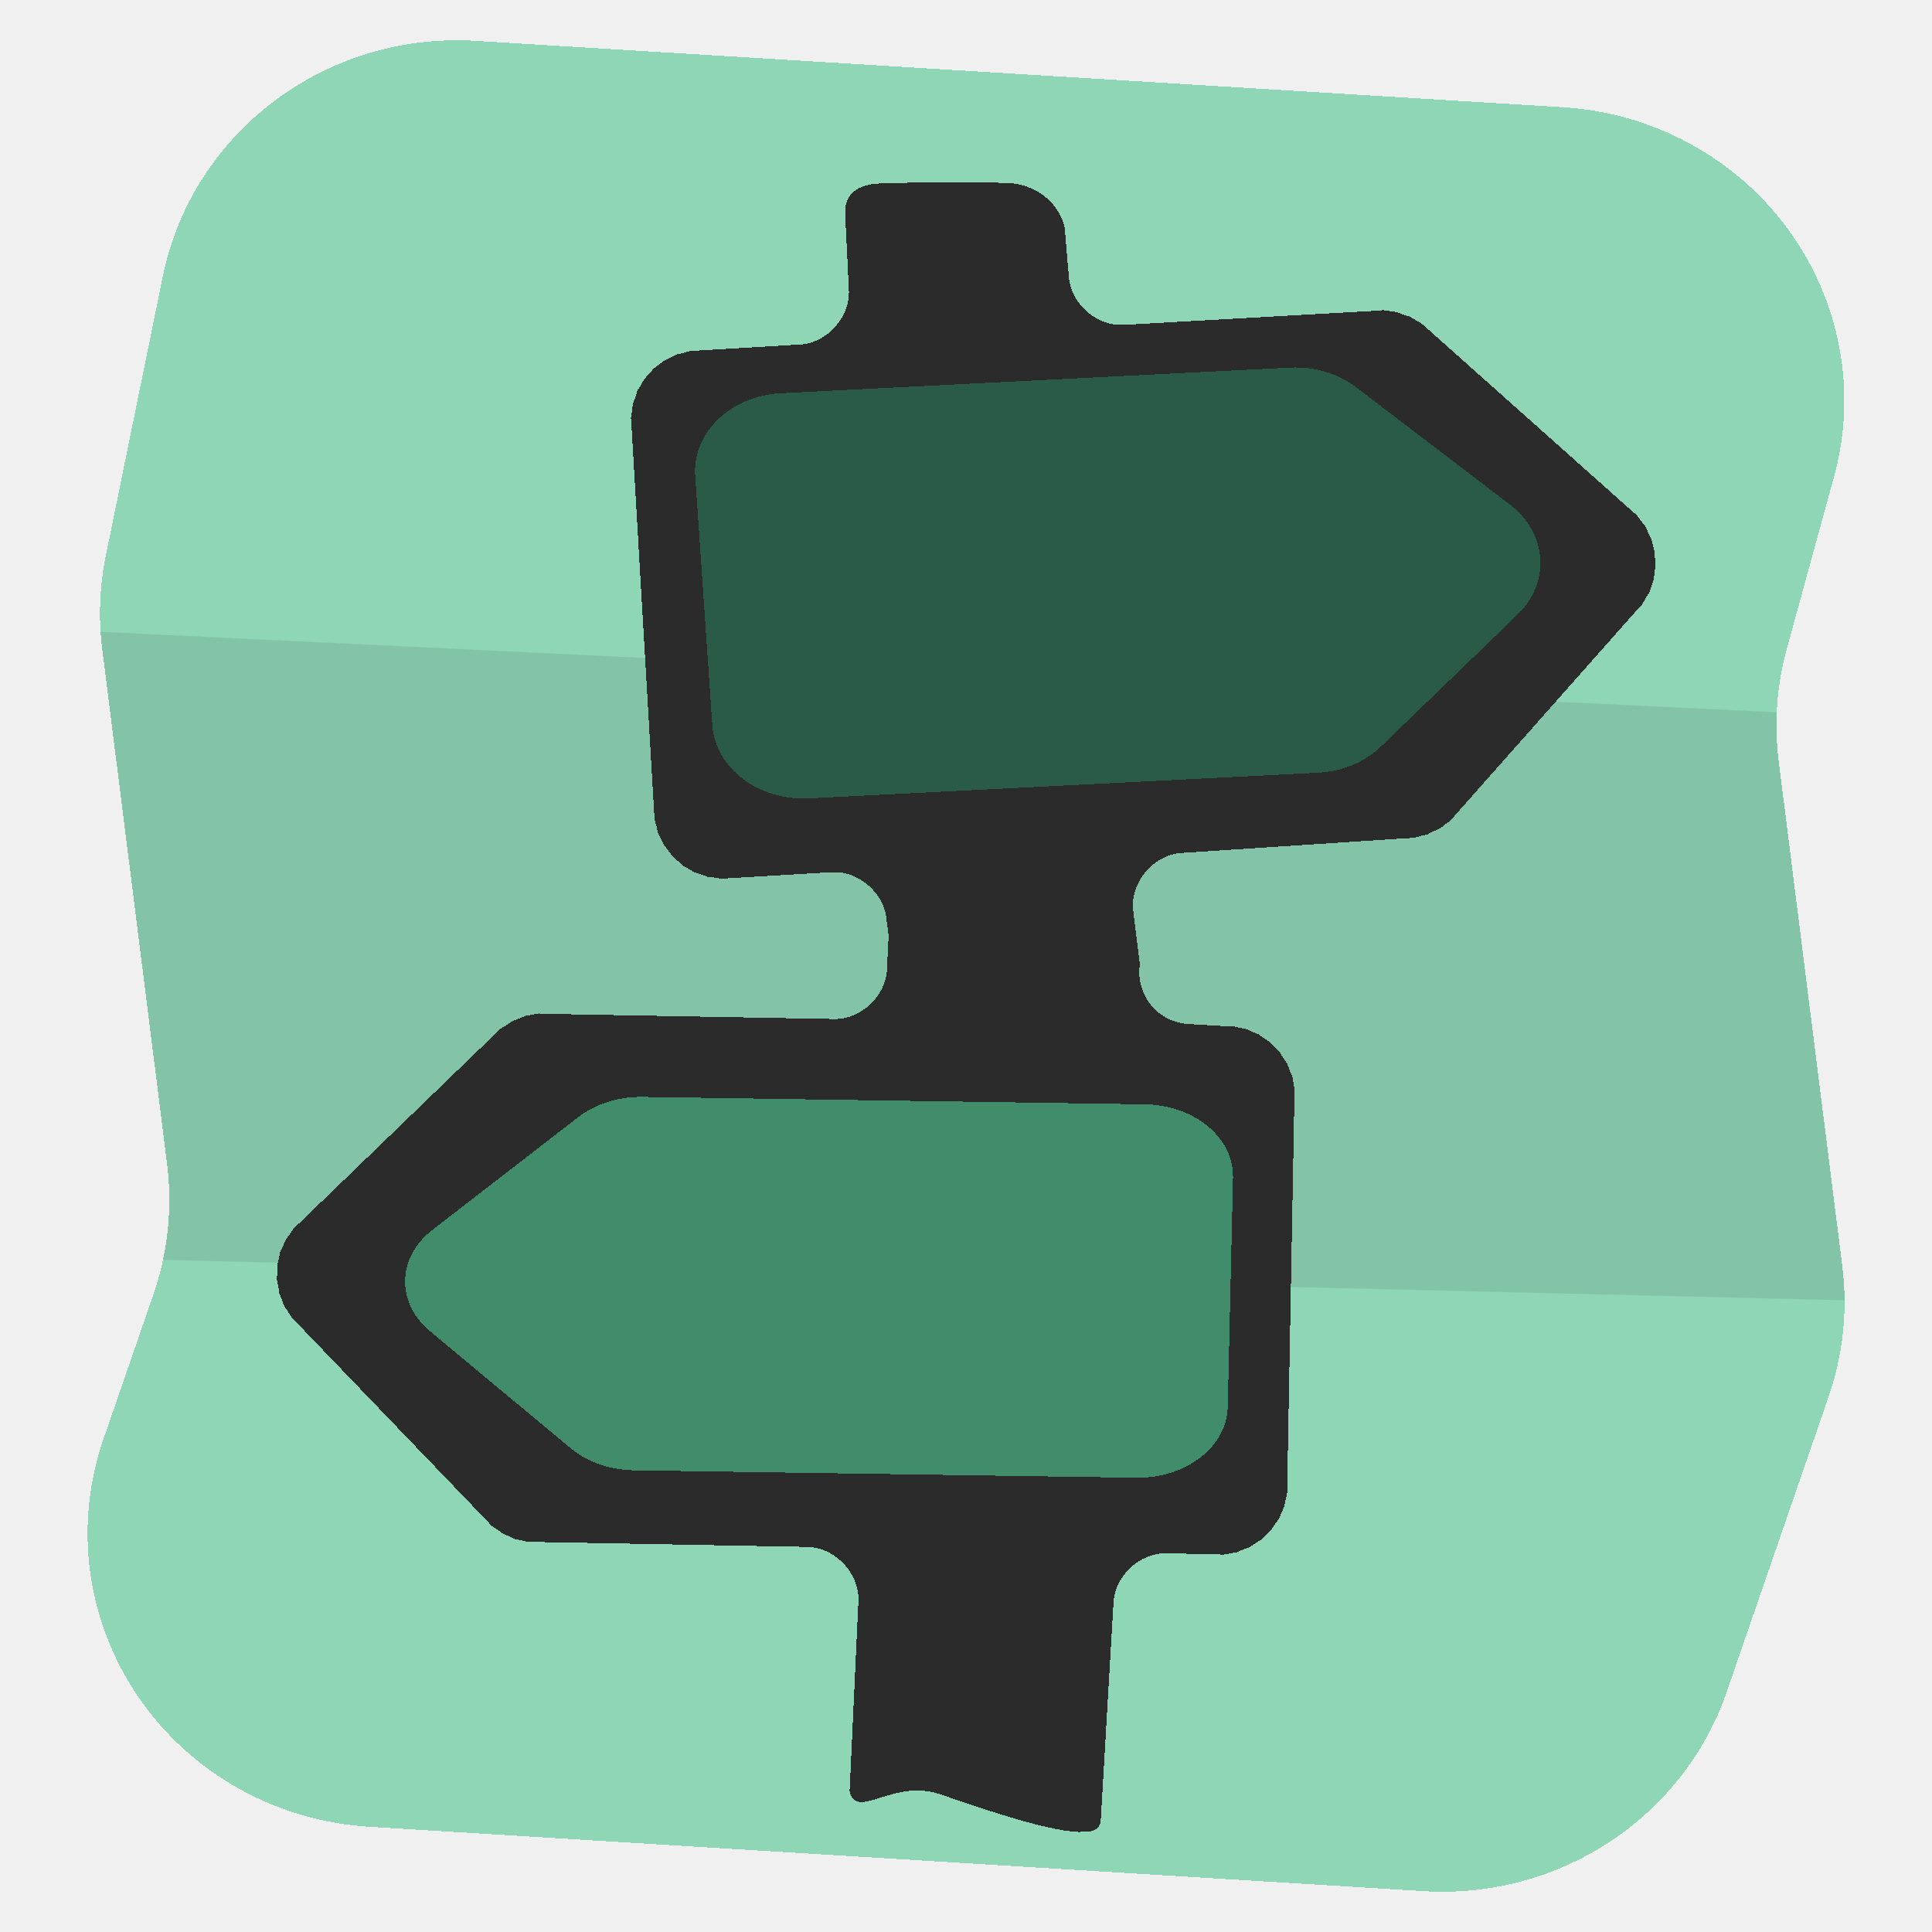
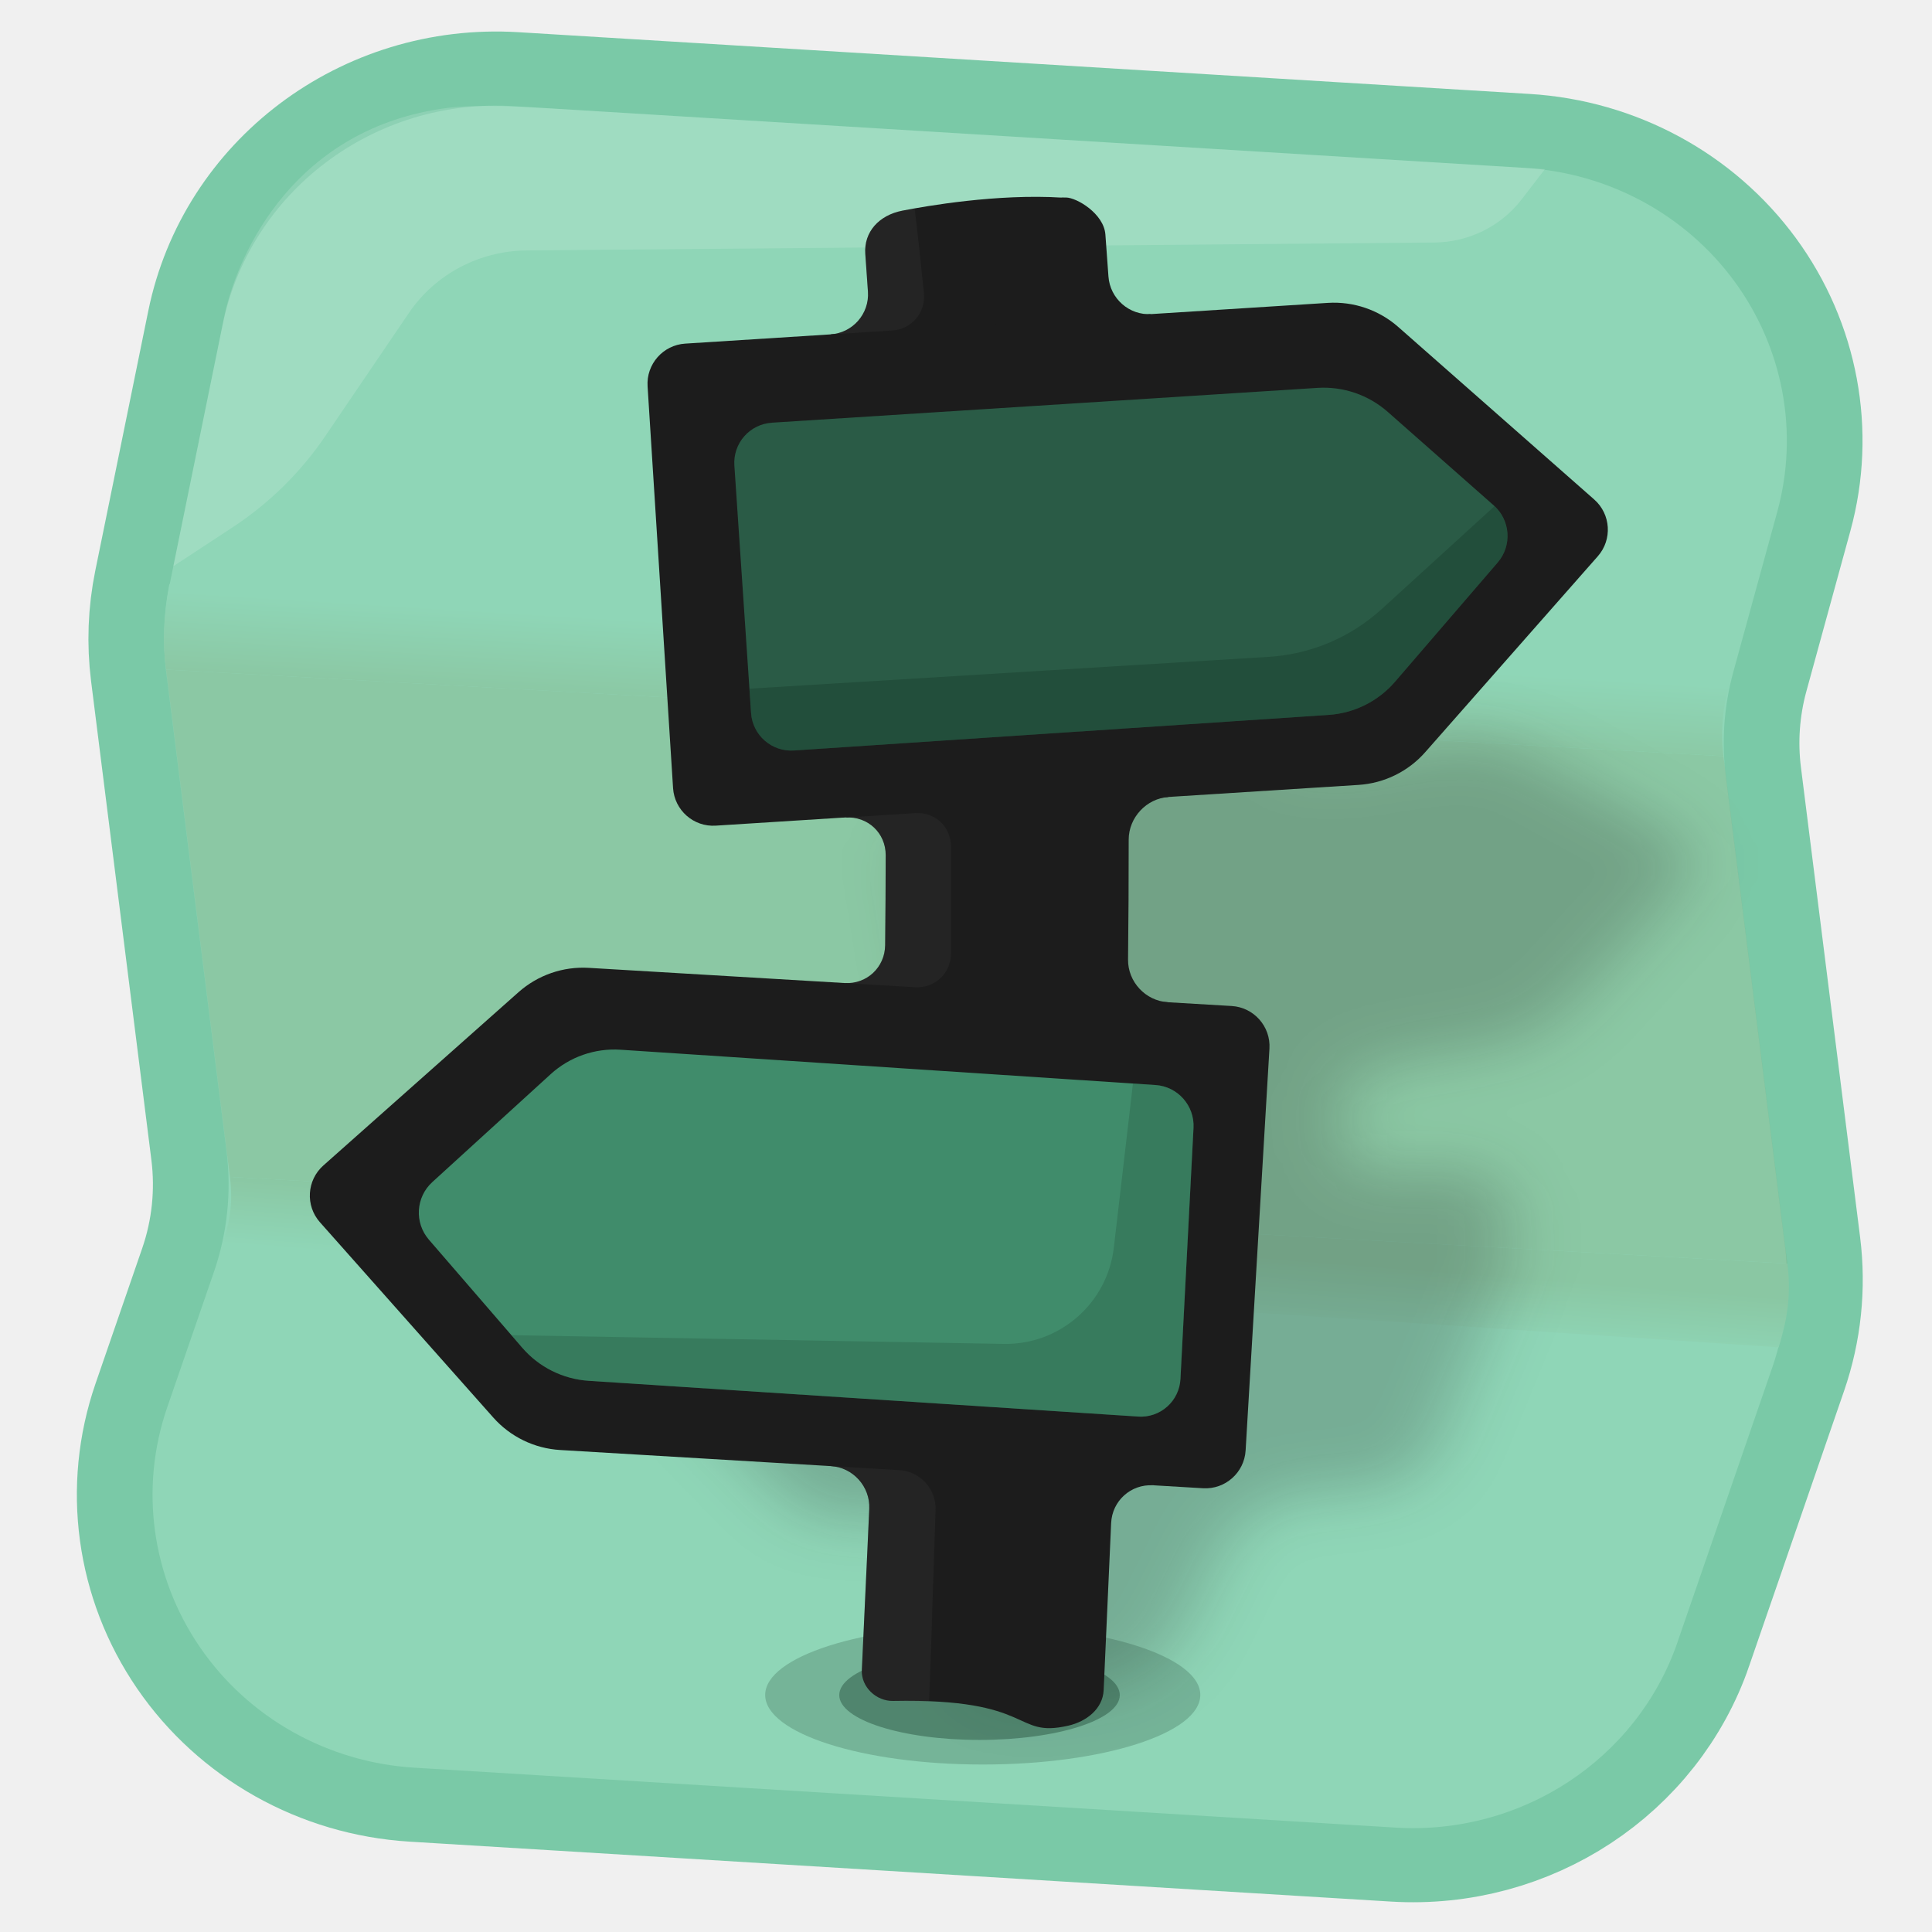
- <svg xmlns="http://www.w3.org/2000/svg" width="48" height="48" shape-rendering="crispEdges" version="1.1" viewBox="0 0 48 48">
+ <svg xmlns="http://www.w3.org/2000/svg" width="48" height="48" shape-rendering="auto" version="1.1" viewBox="0 0 48 48">
  <defs>
-     <clipPath id="a">
-       <path d="m3 16 2.205 15 40.795 1-2.205-14z" fill="#6f5610" fill-opacity=".113" />
-     </clipPath>
+     <filter id="c" x="-.129" y="-.08" width="1.258" height="1.16" color-interpolation-filters="sRGB">
+       <feGaussianBlur stdDeviation="1.335" />
+     </filter>
+     <linearGradient id="a" x1="6.428" x2="6.285" y1="29.483" y2="31.251" gradientUnits="userSpaceOnUse">
+       <stop stop-color="#8ac7a3" offset="0" />
+       <stop stop-color="#8fd6b7" offset="1" />
+     </linearGradient>
+     <linearGradient id="b" x1="5.691" x2="5.818" y1="16.583" y2="14.567" gradientUnits="userSpaceOnUse">
+       <stop stop-color="#8bc8a4" offset="0" />
+       <stop stop-color="#8fd6b7" offset="1" />
+     </linearGradient>
  </defs>
  <g display="none">
-     <rect width="48" height="48" fill="#fff" stop-color="#000000" />
+     <rect width="48" height="48" fill="#112119" stop-color="#000000" />
  </g>
-   <g>
-     <g transform="matrix(1.0652 0 0 1.0431 -1.8387 -1.0997)">
-       <path d="m42 41.353 2.38-7.042a7 7 95.821 0 0 0.316-3.098l-1.483-12.026a7 7 94.001 0 1 0.187-2.672l1.103-4.105a7 7 54.301 0 0-6.325-8.802l-25.356-1.581a7 7 142.43 0 0-7.3 5.615l-1.328 6.647a7 7 92.134 0 0-0.083 2.228l1.512 12.259a7 7 95.821 0 1-0.316 3.098l-1.17 3.463a7 7 56.12 0 0 6.196 9.227l24.601 1.534a7 7 146.12 0 0 7.067-4.745z" fill="#8fd6b7" />
-       <path transform="translate(.25813 .062495)" d="m41.742 41.291 2.38-7.042a7 7 95.821 0 0 0.316-3.098l-1.483-12.026a7 7 94.001 0 1 0.187-2.672l1.103-4.105a7 7 54.301 0 0-6.325-8.802l-25.356-1.581a7 7 142.43 0 0-7.3 5.615l-1.328 6.647a7 7 92.134 0 0-0.083 2.228l1.512 12.259a7 7 95.821 0 1-0.316 3.098l-1.17 3.463a7 7 56.12 0 0 6.196 9.227l24.601 1.534a7 7 146.12 0 0 7.067-4.745z" clip-path="url(#a)" fill-opacity=".085" />
-     </g>
-     <g transform="matrix(.16591 0 0 .16591 -827.19 -228.36)">
+   <g display="none">
+     <g transform="matrix(.15483 0 0 .15483 -723.03 -212.2)" display="inline">
      <g transform="matrix(1.1063 0 0 1.1063 5940 -1078)">
        <path d="m-743.25 2243.4c-4.183 0.103-5.068 2.276-4.871 4.446l0.488 9.956c0.205 3.659-2.924 7.179-6.582 7.404l-13.956 0.823c-1.534 0.091-0.341-0.084-1.828 0.305-1.487 0.388-0.354-0.03-1.737 0.64-1.383 0.67-0.359 0.018-1.585 0.945-1.226 0.927-0.35 0.132-1.371 1.28-1.022 1.148-0.319 0.168-1.097 1.493-0.778 1.325-0.257 0.225-0.762 1.676s-0.214 0.276-0.427 1.798-0.18 0.325-0.091 1.859l3.078 52.532v0.03c0.081 1.425-0.078 0.333 0.305 1.798 0.389 1.489-0.032 0.383 0.64 1.767 0.672 1.384 0.046 0.328 0.975 1.554 0.929 1.227 0.099 0.349 1.249 1.371 1.151 1.022 0.165 0.319 1.493 1.097 1.328 0.778 0.222 0.258 1.676 0.762s0.304 0.216 1.828 0.427 0.292 0.182 1.828 0.092h0.03l14.047-0.823c3.659-0.204 7.179 2.924 7.404 6.582l0.222 1.717c0.014 0.142 0.025 0.284 0.03 0.426v0.274c-8e-3 0.112-0.018 0.224-0.03 0.335l-0.183 3.839c-0.165 3.605-3.522 6.761-7.13 6.704l-39.064-0.701c-1.537-0.028-0.346-0.15-1.859 0.122-1.513 0.272-0.337-0.043-1.767 0.518-1.431 0.561-0.352 0.024-1.645 0.853s-0.355 0.062-1.463 1.127l-26.723 25.809c-1.108 1.068-0.31 0.138-1.188 1.402s-0.299 0.204-0.914 1.615c-0.615 1.411-0.251 0.264-0.579 1.767-0.328 1.504-0.185 0.32-0.213 1.859-0.028 1.539-0.12 0.314 0.152 1.828 0.273 1.514-0.075 0.365 0.488 1.798 0.563 1.432 0.022 0.35 0.853 1.645 0.832 1.295 0.09 0.355 1.158 1.463l25.748 26.815c1.07 1.107 0.136 0.311 1.402 1.188 1.265 0.877 0.203 0.301 1.615 0.914 1.412 0.613 0.263 0.253 1.767 0.579 1.505 0.326 0.319 0.157 1.859 0.183l36.748 0.67c3.751 0.07 7.073 3.627 6.886 7.374l-1.188 25.687c0.91 4.039 5.86-1.739 12.223 0.407 3.706 1.25 14.162 5.014 18.848 5.116 1.325-0.055 2.789 0.07 2.918-1.55l1.737-29.557c0.21-3.574 3.551-6.672 7.13-6.612l6.781 0.14c1.535 0.026 0.317 0.151 1.828-0.122 1.511-0.273 0.369 0.044 1.798-0.518 1.429-0.562 0.353-0.024 1.645-0.853 1.292-0.83 0.357-0.061 1.463-1.127 1.106-1.065 0.311-0.172 1.188-1.432 0.877-1.26 0.299-0.208 0.914-1.615 0.615-1.407 0.219-0.237 0.548-1.737 0.324-1.476 0.188-0.404 0.213-1.828v-0.03l0.975-52.593c0.029-1.539 0.15-0.344-0.122-1.859s0.044-0.365-0.518-1.798c-0.562-1.433-0.022-0.35-0.853-1.645-0.831-1.296-0.059-0.354-1.127-1.463-1.068-1.108-0.168-0.31-1.432-1.188-1.264-0.879-0.204-0.299-1.615-0.914-1.411-0.615-0.263-0.221-1.767-0.548-1.504-0.328-0.289-0.185-1.828-0.213l-4.834-0.287c-1.903-0.033-3.778-0.878-5.062-2.282s-1.96-3.346-1.824-5.244l0.03-0.457c5e-3 -0.399 0.01-0.224 0-0.274-4e-3 -0.016 0.01 0.041 0-0.092l-0.893-7.202c-0.322-3.727 2.847-7.395 6.582-7.618l30.521-1.999h0.03c1.537-0.088 0.338 0.081 1.828-0.305 1.49-0.386 0.351 0.029 1.737-0.64 1.386-0.669 0.356-0.018 1.585-0.945 1.214-0.915 0.374-0.161 1.341-1.249l24.651-27.82h0.03c1.02-1.15 0.29-0.167 1.067-1.493 0.776-1.327 0.289-0.224 0.792-1.676s0.216-0.306 0.427-1.828c0.21-1.522 0.151-0.294 0.061-1.828-0.09-1.534 0.114-0.341-0.274-1.828-0.388-1.487 0.03-0.354-0.64-1.737-0.67-1.383-0.048-0.359-0.975-1.585-0.927-1.226-0.101-0.349-1.249-1.371l-27.759-24.743v0.03c-1.151-1.019-0.166-0.322-1.493-1.097-1.327-0.775-0.223-0.26-1.676-0.762-1.453-0.502-0.275-0.248-1.798-0.457-1.523-0.209-0.324-0.153-1.859-0.06-0.01 1e-4 -0.02 1e-4 -0.03 0l-34.174 1.913c-3.603 0.208-7.089-2.804-7.404-6.399l-0.563-6.626c-0.164-1.681-2.443-6.3-8.527-6.195-5.433-0.236-10.876-0.058-16.31 0.071z" fill="#2b2b2b" />
        <path d="m-756.83 2271.8a12.355 10.58 0 0 0-11.606 11.18l2.315 33.724a12.355 10.58 0 0 0 13.056 9.939l68.916-3.469a12.355 10.58 0 0 0 8.512-3.528l18.484-17.85a12.355 10.58 0 0 0-1.026-14.942l-20.799-15.873a12.355 10.58 0 0 0-8.936-2.65z" fill="#2a5b46" />
        <path d="m-708.74 2418.6a12.17 9.736 0 0 0 12.389-9.554l0.715-31.083a12.17 9.736 0 0 0-11.941-9.912l-67.991-1a12.17 9.736 0 0 0-8.672 2.72l-19.735 15.256a12.17 9.736 0 0 0-0.317 13.772l19.021 15.826a12.17 9.736 0 0 0 8.542 2.973z" fill="#408c6b" />
      </g>
    </g>
  </g>
+   <g>
+     <rect x="-119.15" y="139.13" width="51.314" height="52.854" rx=".56" ry="1.416" fill="#fff" fill-opacity=".571" />
+     <path d="m-97.113 90.366 2.044-0.036c1.095-0.02 1.888 0.854 2.014 1.942 1.415 12.245 0.5 23.428-0.593 34.528-0.107 1.09-0.846 1.993-1.942 2.013l-2.044 0.036c-1.095 0.019-2.104-0.85-2.014-1.942 0.927-11.142 1.937-22.234 0.593-34.528-0.119-1.089 0.846-1.993 1.942-2.013z" fill="#1c1c1c" stroke-width="2.765" />
+     <g>
+       <path transform="matrix(.99933 -.083829 .049955 .99648 -117.12 87.726)" d="m13.5 20h15a3.621 3.621 157.5 0 0 2.561-1.061l3.879-3.879a1.5 1.5 90 0 0 0-2.121l-3.879-3.879a3.621 3.621 22.5 0 0-2.561-1.061h-15a1.5 1.5 135 0 0-1.5 1.5v9a1.5 1.5 45 0 0 1.5 1.5z" fill="#1c1c1c" style="-inkscape-stroke:none" />
+       <path transform="matrix(1 0 .077643 1 -116.92 85.708)" d="m13.414 11.489c0.003 1.982 0.006 3.965 0.009 5.947 8.16e-4 0.552 0.448 0.961 0.998 0.914 4.228-0.361 8.462-0.68 12.686-1.072 0.55-0.051 1.443-0.223 1.864-0.575 0.351-0.292 0.648-0.662 0.95-1.021 0.355-0.421 0.987-1.055 1.363-1.46l0.697-0.752c0.375-0.405 0.341-1.026-0.066-1.399-0.747-0.684-1.477-1.393-2.249-2.044-0.42-0.355-1.215-0.754-1.765-0.752-0.453 0.002-0.914 0.069-1.372 0.125-0.547 0.067-1.441 0.114-1.992 0.159l-10.127 0.846c-0.55 0.046-0.996 0.531-0.995 1.083z" fill="#2a5b46" style="-inkscape-stroke:none" />
+       <path transform="matrix(-.9994 -.042427 .035418 -.9991 -76.321 130.36)" d="m13.5 20h15a3.621 3.621 157.5 0 0 2.561-1.061l3.879-3.879a1.5 1.5 90 0 0 0-2.121l-3.879-3.879a3.621 3.621 22.5 0 0-2.561-1.061h-15a1.5 1.5 135 0 0-1.5 1.5v9a1.5 1.5 45 0 0 1.5 1.5z" fill="#1c1c1c" style="-inkscape-stroke:none" />
+       <path transform="matrix(1 0 -.042438 1 -116.74 86.983)" d="m26.413 24.514c-2.897-0.25-7.082-0.346-10.727-0.438-1.104-0.028-2.901 0.223-3.645 1.008-0.453 0.478-1.505 1.448-2.303 2.211-0.292 0.279 0.101 1.142 0.857 1.947 0.346 0.369 0.691 0.738 1.042 1.1 0.767 0.791 2.298 1.709 3.392 1.71 0.749 8.03e-4 2.251 0.087 3.354 0.133l8.015 0.34a1.918 1.918 136.22 0 0 1.999-1.915l0.001-3.864c4e-4 -1.105-0.885-2.137-1.985-2.232z" fill="#408c6b" style="-inkscape-stroke:none" />
+     </g>
+     <g transform="translate(-206.36 -38.194)">
+       <path d="m111.74 78.778-5.959 0.484c0.079 0.985 0.146 1.96 0.207 2.932l-5.604 0.355 0.76 11.977 5.219-0.332c4e-3 1.412-6e-3 2.824-0.025 4.236l-8.35-0.496-6.344 5.633 5.633 6.346 8.719 0.518c-0.081 2.086-0.167 4.19-0.256 6.348h6c0.093-2.017 0.183-4.008 0.268-5.99l3.238 0.193 0.711-11.98-3.584-0.213c0.023-1.653 0.034-3.311 0.023-4.977l6.711-0.426 5.609-6.367-6.369-5.607-6.379 0.404c-0.068-1.006-0.141-2.016-0.229-3.037z" fill="#1c1c1c" stroke-width="2.78" />
+     </g>
+     <g transform="translate(-223.41 41.733)" fill="#1c1c1c">
+       <path d="m124.42-47.009 5.959-0.484c1.134 13.306 0.593 25.204 0 38h-6c0.537-13.113 1.07-24.673 0.041-37.516z" stroke-width="2.78" />
+       <path d="m119.79-31.745 17.964-1.139 5.608-6.368-6.368-5.608-17.964 1.139z" style="-inkscape-stroke:none" />
+       <path d="m134.6-27.27-17.968-1.067-6.345 5.634 5.634 6.345 17.968 1.067z" style="-inkscape-stroke:none" />
+     </g>
+     <g stroke="#1c1c1c" stroke-linecap="round" stroke-linejoin="round" stroke-width="1.7">
+       <path d="m-97.428 147.19 5.959-0.484c1.134 13.306 0.593 25.204 0 38h-6c0.537-13.113 1.07-24.673 0.041-37.516z" fill="#8fd6b7" />
+       <path d="m-100.6 161.61 15.659-0.993 4.889-5.551-5.551-4.889-15.659 0.993z" fill="#2a5b46" />
+       <path d="m-88.508 167.49-16.112-0.957-5.69 5.052 5.052 5.69 16.112 0.957z" fill="#408c6b" />
+     </g>
+     <g fill="#1c1c1c">
+       <rect x="-97.622" y="-48.303" width="6" height="39" ry=".424" style="-inkscape-stroke:none" />
+       <path d="m-102.62-32.303h18l6-6-6-6h-18z" style="-inkscape-stroke:none" />
+       <path d="m-86.622-28.303h-18l-6 6 6 6h18z" style="-inkscape-stroke:none" />
+     </g>
+     <g fill-opacity=".571">
+       <path d="m-87.353 151.11 1.494-0.048 4.559 4.068-3.99 4.686-1.792 0.126 3.883-4.454z" fill="#112119" />
+       <path d="m-89.447 168.31-0.496 9.057-1.895-0.099 0.699-9.083z" fill="#112119" />
+       <path d="m-92.061 178.9-0.06 1.222-4.29-0.301 0.044-1.211z" fill="#4db286" />
+       <path d="m-96.001 163.37 0.021-1.212 4.324-0.259 0.029 1.195z" fill="#4db286" />
+     </g>
+   </g>
+   <g transform="translate(.45956 -.31933)">
+     <path transform="matrix(.99096 0 0 .97045 -.40411 .98984)" d="m42 41.353 2.38-7.042a7 7 95.821 0 0 0.316-3.098l-1.483-12.026a7 7 94.001 0 1 0.187-2.672l1.103-4.105a7 7 54.301 0 0-6.325-8.802l-25.356-1.581a7 7 142.43 0 0-7.3 5.615l-1.328 6.647a7 7 92.134 0 0-0.083 2.228l1.512 12.259a7 7 95.821 0 1-0.316 3.098l-1.17 3.463a7 7 56.12 0 0 6.196 9.227l24.601 1.534a7 7 146.12 0 0 7.067-4.745z" fill="#8fd6b7" stroke="#6dc59f" stroke-opacity=".896" stroke-width="3.795" style="paint-order:stroke fill markers" />
+     <g transform="matrix(.99096 0 0 .97045 -.40411 .94875)">
+       <path d="m4.107 16.493 1.602 12.99 39.046 2.218-1.602-12.99z" fill="#6f5610" fill-opacity=".113" />
+       <path d="m5.71 29.483 39.046 2.218c0.111 0.902-0.04 1.537-0.218 2.143l-39.003-2.645c0.127-0.47 0.267-0.919 0.175-1.717z" fill="url(#a)" stroke-width="2.638" style="-inkscape-stroke:none" />
+       <path d="m4.107 16.493 39.046 2.218c-0.069-0.579-0.033-1.157 0.121-1.733l-39.086-2.665c-0.15 0.806-0.17 1.528-0.081 2.18z" fill="url(#b)" stroke-width="2.638" style="-inkscape-stroke:none" />
+     </g>
+     <path transform="matrix(.99096 0 0 .97045 -.40411 .94875)" d="m4.29 13.847 1.479-0.991a8.417 8.417 134.9 0 0 2.325-2.332l2.104-3.164a3.58 3.58 151.56 0 1 2.949-1.597l22.759-0.203a2.767 2.767 153.26 0 0 2.184-1.1l0.587-0.778-24.803-1.547c-0.751-0.047-1.975-0.119-2.72-0.02-3.807 0.508-5.223 3.676-5.573 5.268z" fill="#fff" fill-opacity=".148" style="paint-order:stroke fill markers" />
+   </g>
+   <g>
+     <path transform="matrix(.852 -.089823 -.21771 .63769 20.142 16.12)" d="m13.27 3.197c-0.069-0.016-0.139-0.025-0.206-0.026-1.476-0.017-2.34 0.314-3.198 0.772-0.4 0.213-0.515 0.853-0.319 1.416 0.04 0.116 0.08 0.229 0.117 0.341 0.278 0.844-0.095 1.581-0.841 1.643l-2.685 0.222c-0.768 0.063-1.129 0.816-0.808 1.684l3.494 9.429c0.321 0.868 1.202 1.517 1.969 1.454l2.804-0.23c0.611-0.05 1.285 0.473 1.499 1.167 0.094 0.303 0.186 0.607 0.278 0.909 0.207 0.68-0.141 1.199-0.769 1.163l-4.311-0.249c-0.891-0.052-1.37 0.978-1.827 1.596l-3.943 3.515c-0.616 0.55-0.665 1.499-0.112 2.119l3.662 4.106c0.642 0.719 1.543 1.155 2.502 1.213l3.388 0.205c1.068 0.065 1.848 0.979 1.742 2.043-0.12 1.197-0.241 2.392-0.362 3.588-0.111 1.09 0.882 1.978 1.977 1.978l2.045 1.25e-4c1.096 0 1.852-0.89 1.979-1.978 0.13-1.116 0.256-2.233 0.379-3.353 0.109-0.993 1.003-1.751 2-1.691l1.828 0.11c0.827 0.05 1.532-0.581 1.577-1.407l0.381-7.184-1.522-0.26c0.583 0.095 1.106 0.184 1.522 0.26l-0.64-2.2c-0.254-0.869-1.227-1.77-2.03-1.817l-2.122-0.121c-0.596-0.035-1.233-0.585-1.429-1.23-0.159-0.525-0.321-1.051-0.486-1.578-0.252-0.805 0.11-1.505 0.818-1.563l3.069-0.254c0.89-0.073 1.595-0.544 1.961-1.307l2.089-4.358c0.316-0.659-0.054-1.655-0.825-2.223l-5.098-3.765c-0.893-0.659-1.896-0.99-2.785-0.916l-3.313 0.274c-0.559 0.046-1.258-0.424-1.572-1.048-0.197-0.39-0.425-0.854-0.656-1.367-0.228-0.507-0.738-0.967-1.22-1.078z" fill="#1c1c1c" fill-opacity=".219" filter="url(#c)" stroke-width="2.765" style="mix-blend-mode:normal" />
+   </g>
+   <g>
+     <ellipse cx="24.416" cy="42.111" rx="5.405" ry="1.728" fill="#133426" fill-opacity=".212" style="paint-order:stroke fill markers" />
+     <ellipse cx="24.336" cy="42.114" rx="3.485" ry="1.114" fill="#133426" fill-opacity=".365" style="paint-order:stroke fill markers" />
+     <path d="m26.487 4.908c-0.27-0.005-0.067-8.403e-4 -0.102 0.002-1.609-0.101-3.389 0.211-3.967 0.324s-0.96 0.527-0.92 1.078c0.023 0.313 0.045 0.624 0.066 0.936 0.037 0.551-0.382 1.026-0.934 1.06 2.866 0.57 5.476 0.229 7.977-0.504-0.551 0.035-1.029-0.385-1.068-0.936-0.025-0.347-0.049-0.694-0.076-1.043-0.04-0.516-0.706-0.913-0.977-0.918zm-1.168 14.227c-1.203-0.008-2.577 0.275-4.312 1.176 0.551-0.035 0.999 0.383 0.998 0.936-0.001 0.745-6e-3 1.491-0.014 2.236-0.006 0.552-0.458 0.974-1.01 0.941 2.278 0.966 4.871 1.293 8.031 0.475-0.551-0.033-0.992-0.506-0.986-1.059 0.011-0.99 0.017-1.982 0.016-2.977-7e-4 -0.552 0.443-1.028 0.994-1.062-1.207-0.276-2.353-0.657-3.717-0.666zm-1.699 16.916c-0.999-0.011-1.993 0.098-2.981 0.373 0.551 0.033 0.981 0.507 0.957 1.059-0.059 1.377-0.121 2.57-0.184 4.01-0.018 0.42 0.358 0.774 0.779 0.766 3.546-0.069 2.965 0.931 4.35 0.615 0.452-0.103 0.858-0.419 0.879-0.883 0.064-1.393 0.126-2.774 0.186-4.15 0.024-0.552 0.49-0.972 1.041-0.939-1.684-0.48-3.362-0.832-5.027-0.85z" fill="#1c1c1c" stroke-width="2.78" />
+     <path d="m14.628 24.046c-0.639-0.038-1.267 0.18-1.746 0.605l-4.848 4.305c-0.413 0.367-0.451 0.999-0.084 1.412l4.305 4.85c0.425 0.479 1.023 0.769 1.662 0.807l15.972 0.95c0.551 0.033 1.025-0.387 1.058-0.939l0.592-9.984c0.033-0.551-0.388-1.025-0.939-1.058l-1.587-0.094z" fill="#1c1c1c" />
+     <path transform="rotate(187.18 22.649 21.873)" d="m15.399 9.36 13.656-0.825a2.388 2.388 19.27 0 1 1.741 0.609l2.637 2.374a1.027 1.027 86.232 0 1 0.094 1.43l-2.582 3.027a2.349 2.349 153.53 0 1-1.647 0.82l-13.295 0.791a1.014 1.014 41.197 0 1-1.071-0.938l-0.458-6.231a0.987 0.987 131.17 0 1 0.925-1.058z" fill="#408c6b" style="paint-order:stroke fill markers" />
+     <path d="m33.751 19.501c0.639-0.041 1.236-0.333 1.659-0.814l4.287-4.867c0.365-0.414 0.325-1.046-0.09-1.411l-4.868-4.286c-0.481-0.423-1.109-0.638-1.749-0.598l-4.383 0.278-7.976 0.505-3.607 0.229c-0.551 0.035-0.97 0.51-0.935 1.061l0.633 9.981c0.035 0.551 0.51 0.97 1.061 0.934" fill="#1c1c1c" />
+     <path transform="translate(3.4231 .80675)" d="m15.752 9.695 13.557-0.865a2.41 2.41 18.886 0 1 1.748 0.598l2.632 2.322a1.012 1.012 86.074 0 1 0.097 1.419l-2.55 2.962a2.387 2.387 153.46 0 1-1.65 0.824l-13.284 0.884a1.001 1.001 41.167 0 1-1.065-0.931l-0.415-6.151a0.996 0.996 131.25 0 1 0.931-1.061z" fill="#2a5b46" style="paint-order:stroke fill markers" />
+   </g>
+   <g>
+     <path transform="translate(-17.368 .89062)" d="m40.096 4.289c-0.103 0.018-0.239 0.041-0.309 0.055-0.578 0.113-0.96 0.527-0.92 1.078 0.023 0.313 0.045 0.624 0.066 0.936 0.037 0.551-0.382 1.026-0.934 1.06l1.534-0.097c0.483-0.031 0.838-0.446 0.79-0.927-0.07-0.701-0.146-1.402-0.229-2.105zm-1.721 15.131c0.551-0.035 0.999 0.383 0.998 0.936-0.001 0.745-6e-3 1.491-0.014 2.236-0.006 0.552-0.458 0.974-1.01 0.941l1.754 0.104c0.489 0.029 0.889-0.344 0.891-0.834 0.004-0.913 0.003-1.923-6.29e-4 -2.672-0.002-0.483-0.397-0.85-0.879-0.82zm-0.367 16.113c0.578 0.034 0.981 0.507 0.957 1.059-0.059 1.377-0.121 2.57-0.184 4.01-0.018 0.42 0.358 0.769 0.779 0.766 0.337-0.003 0.626 0.069 0.892 0.007 0.059-1.506 0.105-3.189 0.16-4.754 0.018-0.514-0.382-0.956-0.895-0.986z" fill="#575757" fill-opacity=".147" stroke-width="2.78" />
+     <path d="m28.148 26.92-0.475 4.078a2.705 2.705 0 0 1-2.734 2.391l-12.232-0.217 0.27 0.312a2.388 2.388 0 0 0 1.65 0.822l13.652 0.889a0.987 0.987 0 0 0 1.051-0.934l0.324-6.24a1.014 1.014 0 0 0-0.945-1.065z" fill="#1a4231" fill-opacity=".231" style="paint-order:stroke fill markers" />
+     <path d="m37.13 12.576-2.799 2.553a4.587 4.587 0 0 1-2.809 1.19l-12.904 0.791 0.041 0.605a1.001 1.001 0 0 0 1.065 0.932l13.285-0.885a2.387 2.387 0 0 0 1.65-0.824l2.549-2.961a1.012 1.012 0 0 0-0.078-1.4z" fill="#133426" fill-opacity=".326" style="paint-order:stroke fill markers" />
+   </g>
+   <g display="none" fill="none" stroke-linecap="round" stroke-linejoin="round">
+     <circle cx="24" cy="24" r="24" image-rendering="auto" opacity=".594" stop-color="#000000" stroke="#cec3ff" stroke-width=".1" />
+     <ellipse cx="24" cy="24" rx="16.501" ry="16.5" display="inline" opacity=".25" stop-color="#000000" stroke="#cec3ff" stroke-width=".1" />
+     <g stroke="#b3a3ff">
+       <ellipse cx="24" cy="24" rx="19.5" ry="19.495" display="inline" opacity=".594" stop-color="#000000" stroke-width=".19" />
+       <path d="m0 0 48 48" opacity=".594" stop-color="#000000" stroke-width=".1" />
+       <path d="m48 0-48 48" opacity=".594" stop-color="#000000" stroke-width=".1" />
+     </g>
+   </g>
  <g display="none">
-     <g fill="none" stroke-linecap="round" stroke-linejoin="round">
-       <circle cx="24" cy="24" r="24" opacity=".594" stop-color="#000000" stroke="#cec3ff" stroke-width=".1" />
-       <circle cx="24" cy="24" r="15.95" display="inline" opacity=".25" stop-color="#000000" stroke="#cec3ff" stroke-width=".1" />
-       <g stroke="#b3a3ff">
-         <circle cx="24" cy="24" r="19.95" display="inline" opacity=".594" stop-color="#000000" stroke-width=".2" />
-         <path d="m0 0 48 48" opacity=".594" stop-color="#000000" stroke-width=".1" />
-         <path d="m48 0-48 48" opacity=".594" stop-color="#000000" stroke-width=".1" />
-       </g>
-     </g>
-     <path d="m0 0v48h48v-48zm24 4.051a19.95 19.95 0 0 1 19.949 19.949 19.95 19.95 0 0 1-19.949 19.949 19.95 19.95 0 0 1-19.949-19.949 19.95 19.95 0 0 1 19.949-19.949z" fill="#ecf8e3" stop-color="#000000" />
+     <path d="m0 0v48h48v-48zm24 4.505c11.017 4.318e-4 19.5 8.478 19.5 19.495-4.32e-4 11.017-8.482 19.495-19.5 19.495-11.017-4.32e-4 -19.5-8.478-19.5-19.495 4.32e-4 -11.017 8.482-19.495 19.5-19.495z" fill="#ecf8e3" stop-color="#000000" />
  </g>
</svg>
